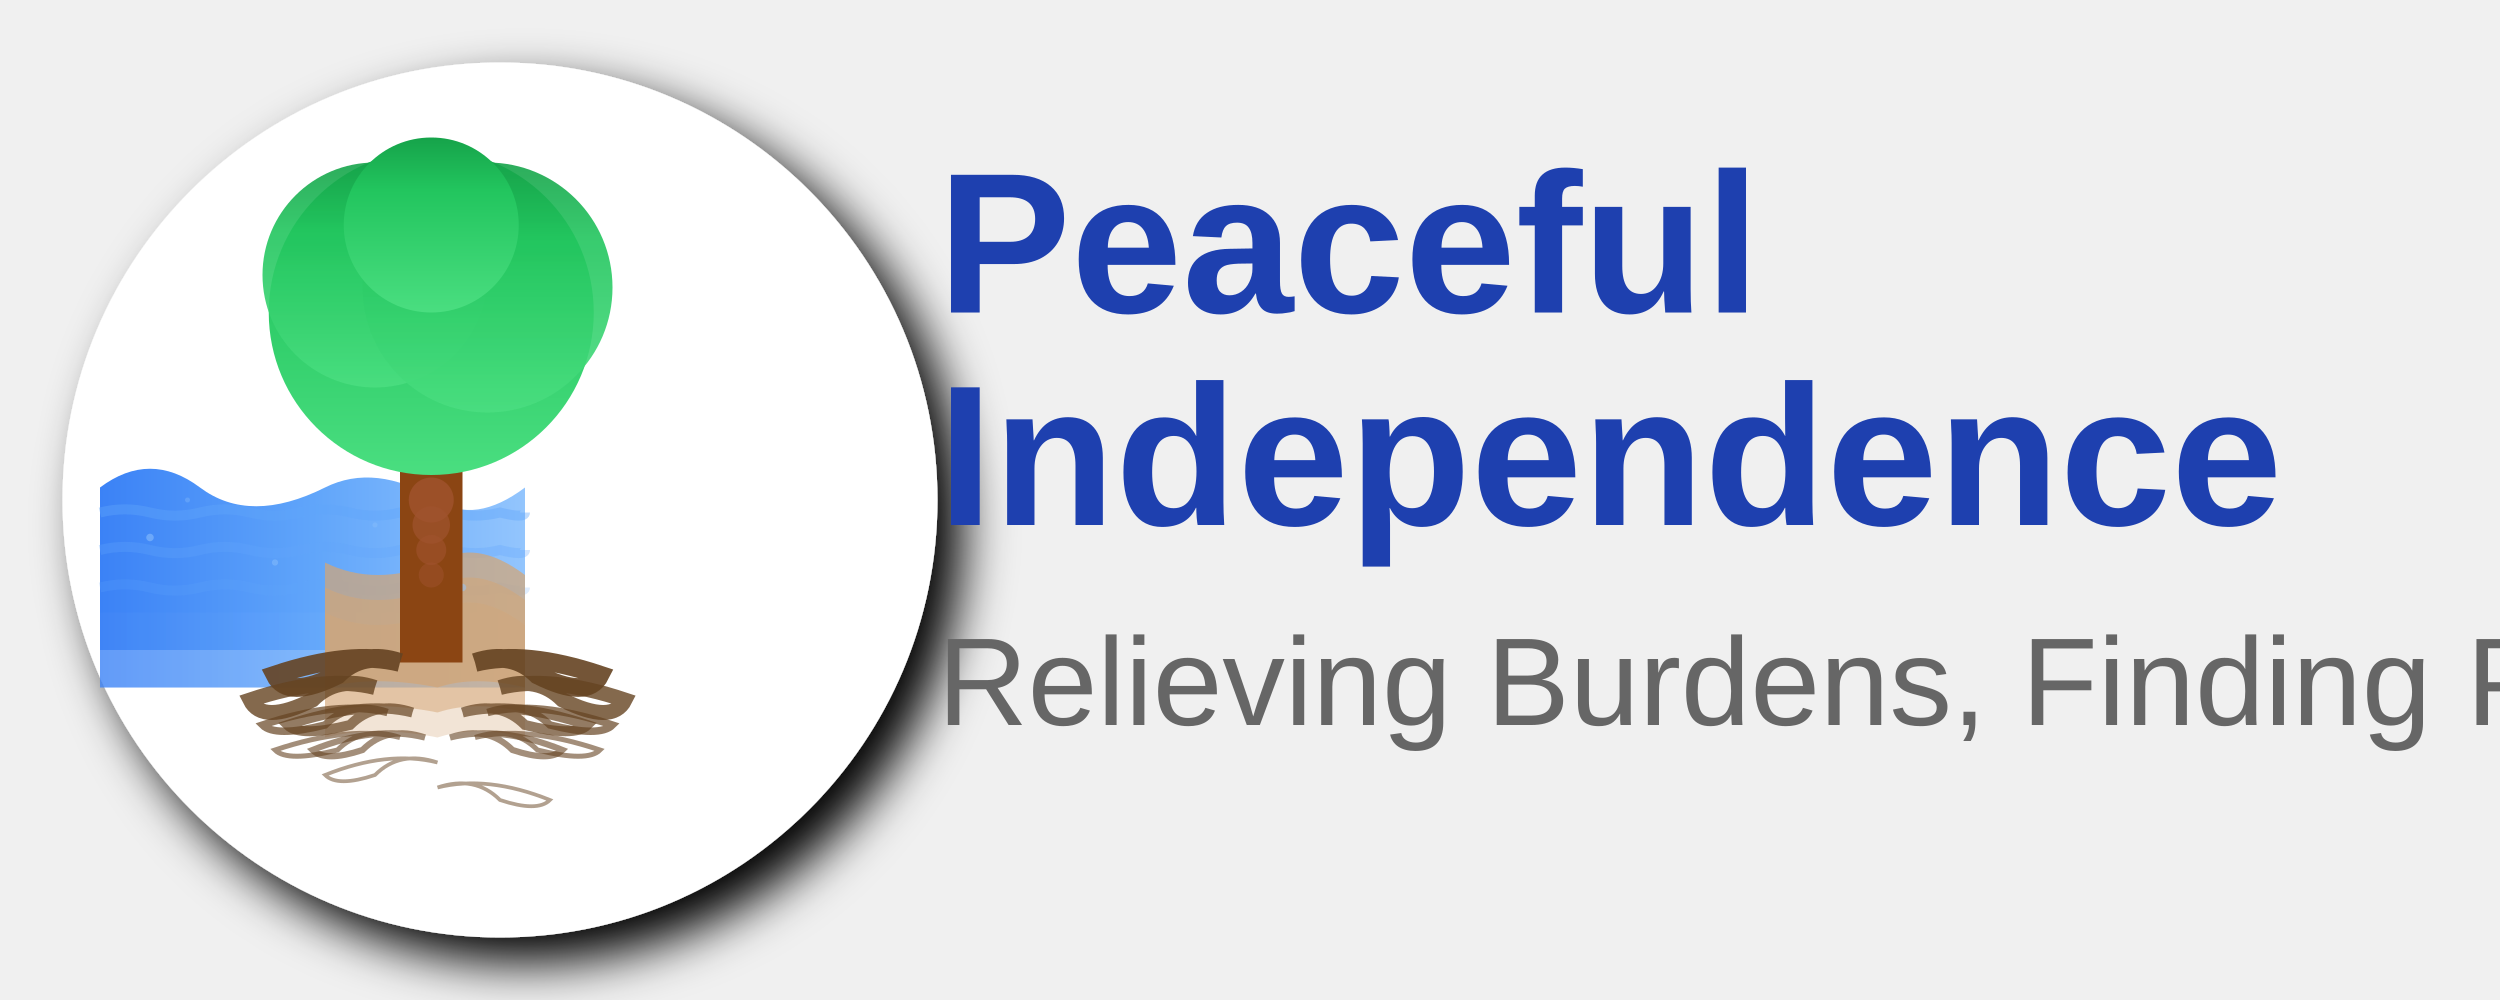
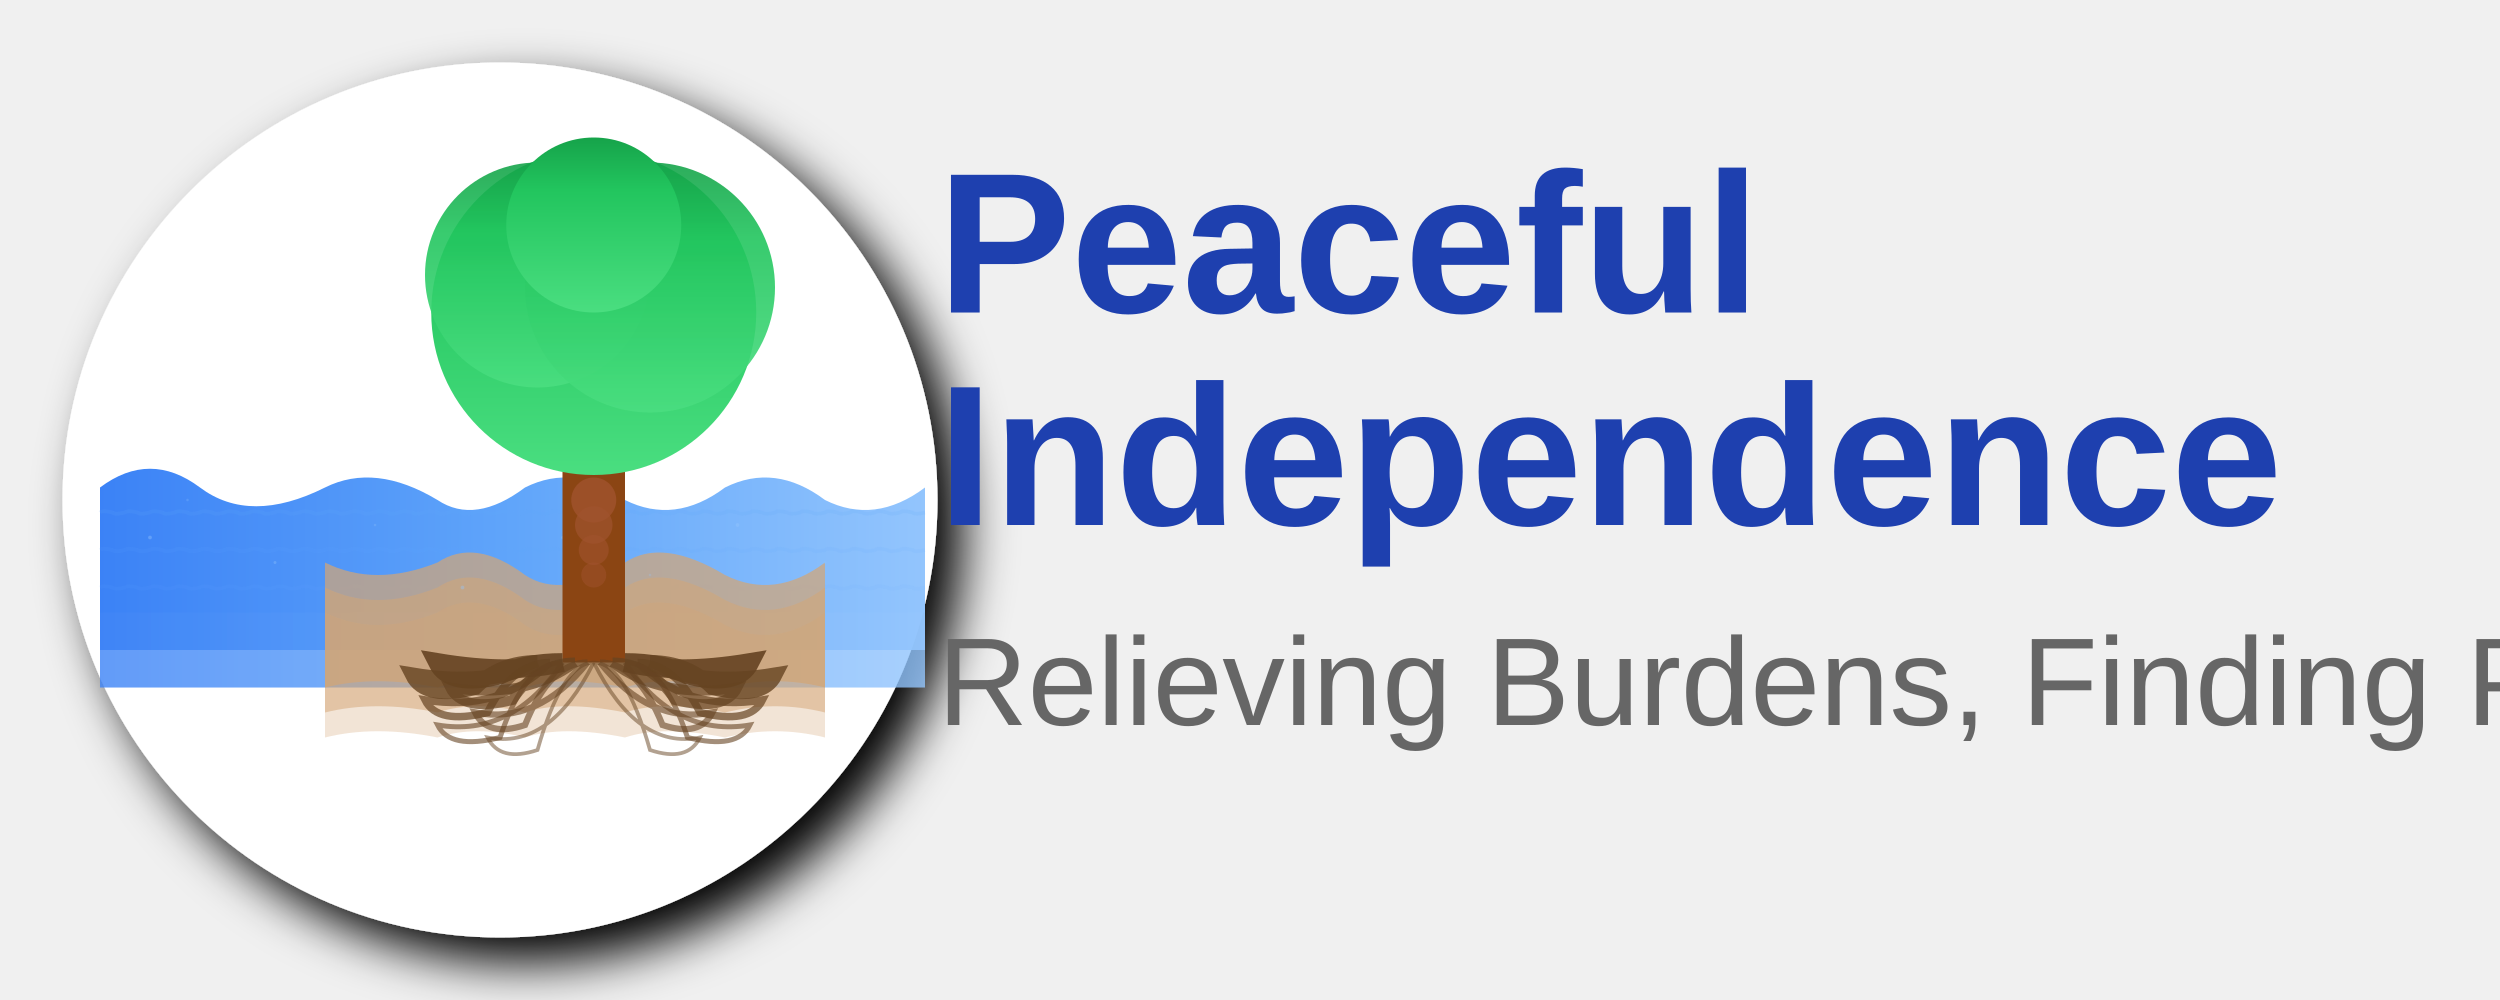
<svg xmlns="http://www.w3.org/2000/svg" viewBox="0 0 200 80">
  <defs>
    <linearGradient id="waterGradient" x1="0%" y1="0%" x2="100%" y2="0%">
      <stop offset="0%" style="stop-color:#3B82F6;stop-opacity:1" />
      <stop offset="50%" style="stop-color:#60A5FA;stop-opacity:1" />
      <stop offset="100%" style="stop-color:#93C5FD;stop-opacity:1" />
    </linearGradient>
    <linearGradient id="treeGradient" x1="0%" y1="0%" x2="0%" y2="100%">
      <stop offset="0%" style="stop-color:#16A34A;stop-opacity:1" />
      <stop offset="30%" style="stop-color:#22C55E;stop-opacity:1" />
      <stop offset="100%" style="stop-color:#4ADE80;stop-opacity:1" />
    </linearGradient>
    <filter id="shadow" x="-20%" y="-20%" width="140%" height="140%">
      <feDropShadow dx="2" dy="2" stdDeviation="2" fill="#000000" fill-opacity="0.1" />
    </filter>
  </defs>
  <circle cx="40" cy="40" r="35" fill="white" filter="url(#shadow)" />
-   <path d="M8,45 Q12,42 16,45 Q20,48 26,45 Q30,43 35,46 Q38,48 42,45 L42,55 L8,55 Z" fill="url(#waterGradient)" opacity="0.8" />
-   <path d="M8,42 Q12,39 16,42 Q20,45 26,42 Q30,40 35,43 Q38,45 42,42 L42,52 L8,52 Z" fill="url(#waterGradient)" opacity="0.9" />
-   <path d="M8,39 Q12,36 16,39 Q20,42 26,39 Q30,37 35,40 Q38,42 42,39 L42,49 L8,49 Z" fill="url(#waterGradient)" opacity="1" />
-   <path d="M8,41 Q10,40.5 12,41 Q14,41.5 16,41 Q18,40.5 20,41 Q22,41.5 24,41 Q26,40.5 28,41 Q30,41.5 32,41 Q34,40.5 36,41 Q38,41.5 40,41 Q42,41.5 42,41" stroke="#60A5FA" stroke-width="0.8" fill="none" opacity="0.4" />
-   <path d="M8,44 Q10,43.5 12,44 Q14,44.5 16,44 Q18,43.5 20,44 Q22,44.5 24,44 Q26,43.5 28,44 Q30,44.5 32,44 Q34,43.5 36,44 Q38,44.5 40,44 Q42,44.5 42,44" stroke="#60A5FA" stroke-width="0.8" fill="none" opacity="0.3" />
-   <path d="M8,47 Q10,46.5 12,47 Q14,47.5 16,47 Q18,46.5 20,47 Q22,47.5 24,47 Q26,46.5 28,47 Q30,47.5 32,47 Q34,46.5 36,47 Q38,47.5 40,47 Q42,47.5 42,47" stroke="#60A5FA" stroke-width="0.8" fill="none" opacity="0.2" />
-   <path d="M26,45 Q30,47 35,45 Q38,43 42,46 L42,55 Q38,54 35,55 Q30,54 26,55 Z" fill="#D4A574" opacity="0.7" />
-   <path d="M26,47 Q30,49 35,47 Q38,45 42,48 L42,57 Q38,56 35,57 Q30,56 26,57 Z" fill="#D4A574" opacity="0.5" />
-   <path d="M26,49 Q30,51 35,49 Q38,47 42,50 L42,59 Q38,58 35,59 Q30,58 26,59 Z" fill="#D4A574" opacity="0.3" />
-   <circle cx="12" cy="43" r="0.3" fill="#93C5FD" opacity="0.5" />
-   <circle cx="15" cy="40" r="0.2" fill="#93C5FD" opacity="0.3" />
-   <circle cx="22" cy="45" r="0.25" fill="#93C5FD" opacity="0.4" />
-   <circle cx="30" cy="42" r="0.2" fill="#93C5FD" opacity="0.3" />
-   <circle cx="37" cy="47" r="0.3" fill="#93C5FD" opacity="0.5" />
-   <rect x="32" y="35" width="5" height="18" fill="#8B4513" />
-   <path d="M32,53 Q28,52 22,54 Q23,56 27,54 Q29,52 32,53" fill="none" stroke="#654321" stroke-width="1.5" opacity="0.9" />
-   <path d="M38,53 Q42,52 48,54 Q47,56 43,54 Q41,52 38,53" fill="none" stroke="#654321" stroke-width="1.5" opacity="0.9" />
-   <path d="M30,55 Q26,54 20,56 Q21,58 25,56 Q27,54 30,55" fill="none" stroke="#654321" stroke-width="1.2" opacity="0.8" />
-   <path d="M40,55 Q44,54 50,56 Q49,58 45,56 Q43,54 40,55" fill="none" stroke="#654321" stroke-width="1.2" opacity="0.8" />
-   <path d="M33,57 Q29,56 23,58 Q24,59 28,58 Q30,56 33,57" fill="none" stroke="#654321" stroke-width="0.8" opacity="0.7" />
-   <path d="M37,57 Q41,56 47,58 Q46,59 42,58 Q40,56 37,57" fill="none" stroke="#654321" stroke-width="0.8" opacity="0.7" />
-   <path d="M34,59 Q30,58 25,60 Q26,61 29,60 Q31,58 34,59" fill="none" stroke="#654321" stroke-width="0.5" opacity="0.6" />
-   <path d="M36,59 Q40,58 45,60 Q44,61 41,60 Q39,58 36,59" fill="none" stroke="#654321" stroke-width="0.5" opacity="0.6" />
-   <path d="M35,61 Q31,60 26,62 Q27,63 30,62 Q32,60 35,61" fill="none" stroke="#654321" stroke-width="0.3" opacity="0.5" />
-   <path d="M35,63 Q39,62 44,64 Q43,65 40,64 Q38,62 35,63" fill="none" stroke="#654321" stroke-width="0.3" opacity="0.5" />
-   <path d="M31,57 Q27,56 21,58 Q22,59 26,58 Q28,56 31,57" fill="none" stroke="#654321" stroke-width="0.6" opacity="0.7" />
-   <path d="M39,57 Q43,56 49,58 Q48,59 44,58 Q42,56 39,57" fill="none" stroke="#654321" stroke-width="0.6" opacity="0.7" />
-   <path d="M32,59 Q28,58 22,60 Q23,61 27,60 Q29,58 32,59" fill="none" stroke="#654321" stroke-width="0.4" opacity="0.6" />
-   <path d="M38,59 Q42,58 48,60 Q47,61 43,60 Q41,58 38,59" fill="none" stroke="#654321" stroke-width="0.4" opacity="0.6" />
-   <circle cx="34.5" cy="25" r="13" fill="url(#treeGradient)" />
-   <circle cx="30" cy="22" r="9" fill="url(#treeGradient)" opacity="0.9" />
-   <circle cx="39" cy="23" r="10" fill="url(#treeGradient)" opacity="0.9" />
-   <circle cx="34.5" cy="18" r="7" fill="url(#treeGradient)" opacity="1" />
-   <circle cx="34.5" cy="40" r="1.8" fill="#A0522D" opacity="0.8" />
-   <circle cx="34.5" cy="42" r="1.5" fill="#A0522D" opacity="0.7" />
-   <circle cx="34.5" cy="44" r="1.2" fill="#A0522D" opacity="0.6" />
-   <circle cx="34.5" cy="46" r="1" fill="#A0522D" opacity="0.5" />
+   <path d="M8,45 Q12,42 16,45 Q20,48 26,45 Q30,43 35,46 Q38,48 42,45 Q46,43 50,46 Q54,48 58,45 Q62,43 66,46 Q70,48 74,45 L74,55 L8,55 Z" fill="url(#waterGradient)" opacity="0.8" />
+   <path d="M8,42 Q12,39 16,42 Q20,45 26,42 Q30,40 35,43 Q38,45 42,42 Q46,40 50,43 Q54,45 58,42 Q62,40 66,43 Q70,45 74,42 L74,52 L8,52 Z" fill="url(#waterGradient)" opacity="0.9" />
+   <path d="M8,39 Q12,36 16,39 Q20,42 26,39 Q30,37 35,40 Q38,42 42,39 Q46,37 50,40 Q54,42 58,39 Q62,37 66,40 Q70,42 74,39 L74,49 L8,49 Z" fill="url(#waterGradient)" opacity="1" />
+   <path d="M8,41 Q8.2,40.8 9,41 Q9.2,41.2 10,41 Q10.2,40.8 11,41 Q11.2,41.2 12,41 Q12.2,40.8 13,41 Q13.2,41.2 14,41 Q14.2,40.8 15,41 Q15.2,41.2 16,41 Q16.2,40.8 17,41 Q17.2,41.2 18,41 Q18.2,40.8 19,41 Q19.2,41.2 20,41 Q20.2,40.8 21,41 Q21.2,41.2 22,41 Q22.2,40.8 23,41 Q23.2,41.2 24,41 Q24.2,40.8 25,41 Q25.2,41.2 26,41 Q26.2,40.8 27,41 Q27.2,41.2 28,41 Q28.2,40.8 29,41 Q29.2,41.2 30,41 Q30.2,40.8 31,41 Q31.2,41.2 32,41 Q32.2,40.8 33,41 Q33.2,41.2 34,41 Q34.2,40.8 35,41 Q35.2,41.2 36,41 Q36.2,40.8 37,41 Q37.2,41.2 38,41 Q38.2,40.8 39,41 Q39.2,41.2 40,41 Q40.2,40.8 41,41 Q41.2,41.2 42,41 Q42.2,40.8 43,41 Q43.2,41.2 44,41 Q44.2,40.8 45,41 Q45.2,41.2 46,41 Q46.2,40.8 47,41 Q47.2,41.2 48,41 Q48.2,40.8 49,41 Q49.2,41.2 50,41 Q50.2,40.8 51,41 Q51.2,41.2 52,41 Q52.2,40.8 53,41 Q53.2,41.2 54,41 Q54.2,40.8 55,41 Q55.2,41.2 56,41 Q56.2,40.8 57,41 Q57.2,41.2 58,41 Q58.2,40.8 59,41 Q59.2,41.2 60,41 Q60.2,40.8 61,41 Q61.2,41.2 62,41 Q62.2,40.8 63,41 Q63.2,41.2 64,41 Q64.2,40.8 65,41 Q65.2,41.2 66,41 Q66.2,40.8 67,41 Q67.2,41.2 68,41 Q68.2,40.8 69,41 Q69.2,41.2 70,41 Q70.2,40.8 71,41 Q71.2,41.2 72,41 Q72.2,40.8 73,41 Q73.2,41.2 74,41" stroke="#60A5FA" stroke-width="0.3" fill="none" opacity="0.15" />
+   <path d="M8,44 Q8.2,43.8 9,44 Q9.2,44.2 10,44 Q10.2,43.8 11,44 Q11.2,44.2 12,44 Q12.2,43.8 13,44 Q13.2,44.2 14,44 Q14.2,43.8 15,44 Q15.2,44.2 16,44 Q16.2,43.8 17,44 Q17.2,44.2 18,44 Q18.2,43.8 19,44 Q19.2,44.2 20,44 Q20.2,43.8 21,44 Q21.2,44.2 22,44 Q22.2,43.8 23,44 Q23.2,44.2 24,44 Q24.2,43.8 25,44 Q25.2,44.2 26,44 Q26.2,43.8 27,44 Q27.2,44.2 28,44 Q28.2,43.8 29,44 Q29.2,44.2 30,44 Q30.2,43.8 31,44 Q31.2,44.2 32,44 Q32.2,43.8 33,44 Q33.2,44.2 34,44 Q34.2,43.8 35,44 Q35.2,44.2 36,44 Q36.2,43.8 37,44 Q37.2,44.2 38,44 Q38.2,43.8 39,44 Q39.2,44.2 40,44 Q40.2,43.8 41,44 Q41.2,44.2 42,44 Q42.2,43.8 43,44 Q43.2,44.2 44,44 Q44.2,43.8 45,44 Q45.2,44.2 46,44 Q46.2,43.8 47,44 Q47.2,44.2 48,44 Q48.2,43.8 49,44 Q49.2,44.2 50,44 Q50.2,43.8 51,44 Q51.2,44.2 52,44 Q52.2,43.8 53,44 Q53.2,44.2 54,44 Q54.2,43.8 55,44 Q55.2,44.2 56,44 Q56.2,43.8 57,44 Q57.2,44.2 58,44 Q58.2,43.8 59,44 Q59.2,44.2 60,44 Q60.2,43.8 61,44 Q61.2,44.2 62,44 Q62.2,43.8 63,44 Q63.2,44.2 64,44 Q64.2,43.8 65,44 Q65.2,44.2 66,44 Q66.2,43.8 67,44 Q67.2,44.2 68,44 Q68.2,43.8 69,44 Q69.2,44.2 70,44 Q70.2,43.8 71,44 Q71.2,44.2 72,44 Q72.2,43.8 73,44 Q73.2,44.2 74,44" stroke="#60A5FA" stroke-width="0.3" fill="none" opacity="0.1" />
+   <path d="M8,47 Q8.2,46.8 9,47 Q9.2,47.2 10,47 Q10.2,46.8 11,47 Q11.2,47.2 12,47 Q12.2,46.8 13,47 Q13.2,47.2 14,47 Q14.2,46.8 15,47 Q15.2,47.2 16,47 Q16.2,46.8 17,47 Q17.2,47.2 18,47 Q18.2,46.8 19,47 Q19.2,47.2 20,47 Q20.2,46.8 21,47 Q21.2,47.2 22,47 Q22.2,46.8 23,47 Q23.2,47.2 24,47 Q24.2,46.8 25,47 Q25.2,47.2 26,47 Q26.2,46.8 27,47 Q27.2,47.2 28,47 Q28.2,46.8 29,47 Q29.2,47.2 30,47 Q30.2,46.8 31,47 Q31.2,47.2 32,47 Q32.2,46.8 33,47 Q33.2,47.2 34,47 Q34.2,46.8 35,47 Q35.2,47.2 36,47 Q36.2,46.8 37,47 Q37.2,47.2 38,47 Q38.2,46.8 39,47 Q39.2,47.2 40,47 Q40.2,46.8 41,47 Q41.2,47.2 42,47 Q42.2,46.8 43,47 Q43.2,47.2 44,47 Q44.2,46.8 45,47 Q45.2,47.2 46,47 Q46.2,46.8 47,47 Q47.2,47.2 48,47 Q48.2,46.8 49,47 Q49.2,47.2 50,47 Q50.2,46.8 51,47 Q51.2,47.2 52,47 Q52.2,46.8 53,47 Q53.2,47.2 54,47 Q54.2,46.8 55,47 Q55.2,47.2 56,47 Q56.2,46.8 57,47 Q57.2,47.2 58,47 Q58.2,46.8 59,47 Q59.2,47.2 60,47 Q60.2,46.8 61,47 Q61.2,47.2 62,47 Q62.2,46.8 63,47 Q63.2,47.2 64,47 Q64.2,46.8 65,47 Q65.2,47.2 66,47 Q66.2,46.8 67,47 Q67.2,47.2 68,47 Q68.2,46.8 69,47 Q69.2,47.2 70,47 Q70.2,46.8 71,47 Q71.2,47.2 72,47 Q72.2,46.8 73,47 Q73.2,47.2 74,47" stroke="#60A5FA" stroke-width="0.3" fill="none" opacity="0.08" />
+   <path d="M26,45 Q30,47 35,45 Q38,43 42,46 Q45,48 50,45 Q53,43 58,46 Q62,48 66,45 L66,55 Q62,54 58,55 Q53,54 50,55 Q45,54 42,55 Q38,54 35,55 Q30,54 26,55 Z" fill="#D4A574" opacity="0.7" />
+   <path d="M26,47 Q30,49 35,47 Q38,45 42,48 Q45,50 50,47 Q53,45 58,48 Q62,50 66,47 L66,57 Q62,56 58,57 Q53,56 50,57 Q45,56 42,57 Q38,56 35,57 Q30,56 26,57 Z" fill="#D4A574" opacity="0.5" />
+   <path d="M26,49 Q30,51 35,49 Q38,47 42,50 Q45,52 50,49 Q53,47 58,50 Q62,52 66,49 L66,59 Q62,58 58,59 Q53,58 50,59 Q45,58 42,59 Q38,58 35,59 Q30,58 26,59 Z" fill="#D4A574" opacity="0.3" />
+   <circle cx="12" cy="43" r="0.15" fill="#93C5FD" opacity="0.4" />
+   <circle cx="15" cy="40" r="0.1" fill="#93C5FD" opacity="0.25" />
+   <circle cx="22" cy="45" r="0.12" fill="#93C5FD" opacity="0.35" />
+   <circle cx="30" cy="42" r="0.1" fill="#93C5FD" opacity="0.25" />
+   <circle cx="37" cy="47" r="0.15" fill="#93C5FD" opacity="0.4" />
+   <circle cx="45" cy="43" r="0.12" fill="#93C5FD" opacity="0.35" />
+   <circle cx="52" cy="46" r="0.1" fill="#93C5FD" opacity="0.25" />
+   <circle cx="59" cy="42" r="0.15" fill="#93C5FD" opacity="0.4" />
+   <circle cx="66" cy="45" r="0.1" fill="#93C5FD" opacity="0.3" />
+   <rect x="45" y="35" width="5" height="18" fill="#8B4513" />
+   <path d="M45,53 Q41,54 35,53 Q36,55 40,54 Q42,53 45,53" fill="none" stroke="#654321" stroke-width="1.5" opacity="0.9" />
+   <path d="M50,53 Q54,54 60,53 Q59,55 55,54 Q53,53 50,53" fill="none" stroke="#654321" stroke-width="1.5" opacity="0.9" />
+   <path d="M43,53 Q39,55 33,54 Q34,56 38,55 Q40,53 43,53" fill="none" stroke="#654321" stroke-width="1.2" opacity="0.8" />
+   <path d="M52,53 Q56,55 62,54 Q61,56 57,55 Q55,53 52,53" fill="none" stroke="#654321" stroke-width="1.2" opacity="0.8" />
+   <path d="M46,53 Q42,56 36,55 Q37,57 41,56 Q43,53 46,53" fill="none" stroke="#654321" stroke-width="0.8" opacity="0.7" />
+   <path d="M49,53 Q53,56 59,55 Q58,57 54,56 Q52,53 49,53" fill="none" stroke="#654321" stroke-width="0.8" opacity="0.7" />
+   <path d="M47,53 Q43,58 38,57 Q39,59 42,58 Q44,53 47,53" fill="none" stroke="#654321" stroke-width="0.5" opacity="0.6" />
+   <path d="M48,53 Q52,58 57,57 Q56,59 53,58 Q51,53 48,53" fill="none" stroke="#654321" stroke-width="0.5" opacity="0.6" />
+   <path d="M47.5,53 Q44,60 39,59 Q40,61 43,60 Q45,53 47.5,53" fill="none" stroke="#654321" stroke-width="0.3" opacity="0.5" />
+   <path d="M47.5,53 Q51,60 56,59 Q55,61 52,60 Q50,53 47.5,53" fill="none" stroke="#654321" stroke-width="0.3" opacity="0.5" />
+   <path d="M44,53 Q40,57 34,56 Q35,58 39,57 Q41,53 44,53" fill="none" stroke="#654321" stroke-width="0.6" opacity="0.7" />
+   <path d="M51,53 Q55,57 61,56 Q60,58 56,57 Q54,53 51,53" fill="none" stroke="#654321" stroke-width="0.6" opacity="0.7" />
+   <path d="M45,53 Q41,59 35,58 Q36,60 40,59 Q42,53 45,53" fill="none" stroke="#654321" stroke-width="0.4" opacity="0.6" />
+   <path d="M50,53 Q54,59 60,58 Q59,60 55,59 Q53,53 50,53" fill="none" stroke="#654321" stroke-width="0.4" opacity="0.6" />
+   <circle cx="47.5" cy="25" r="13" fill="url(#treeGradient)" />
+   <circle cx="43" cy="22" r="9" fill="url(#treeGradient)" opacity="0.9" />
+   <circle cx="52" cy="23" r="10" fill="url(#treeGradient)" opacity="0.9" />
+   <circle cx="47.5" cy="18" r="7" fill="url(#treeGradient)" opacity="1" />
+   <circle cx="47.5" cy="40" r="1.8" fill="#A0522D" opacity="0.8" />
+   <circle cx="47.5" cy="42" r="1.5" fill="#A0522D" opacity="0.7" />
+   <circle cx="47.5" cy="44" r="1.2" fill="#A0522D" opacity="0.6" />
+   <circle cx="47.5" cy="46" r="1" fill="#A0522D" opacity="0.5" />
  <text x="75" y="25" font-family="Arial, sans-serif" font-size="16" font-weight="bold" fill="#1E40AF">Peaceful</text>
  <text x="75" y="42" font-family="Arial, sans-serif" font-size="16" font-weight="bold" fill="#1E40AF">Independence</text>
  <text x="75" y="58" font-family="Arial, sans-serif" font-size="10" fill="#666">Relieving Burdens, Finding Peaceful Independence</text>
</svg>
